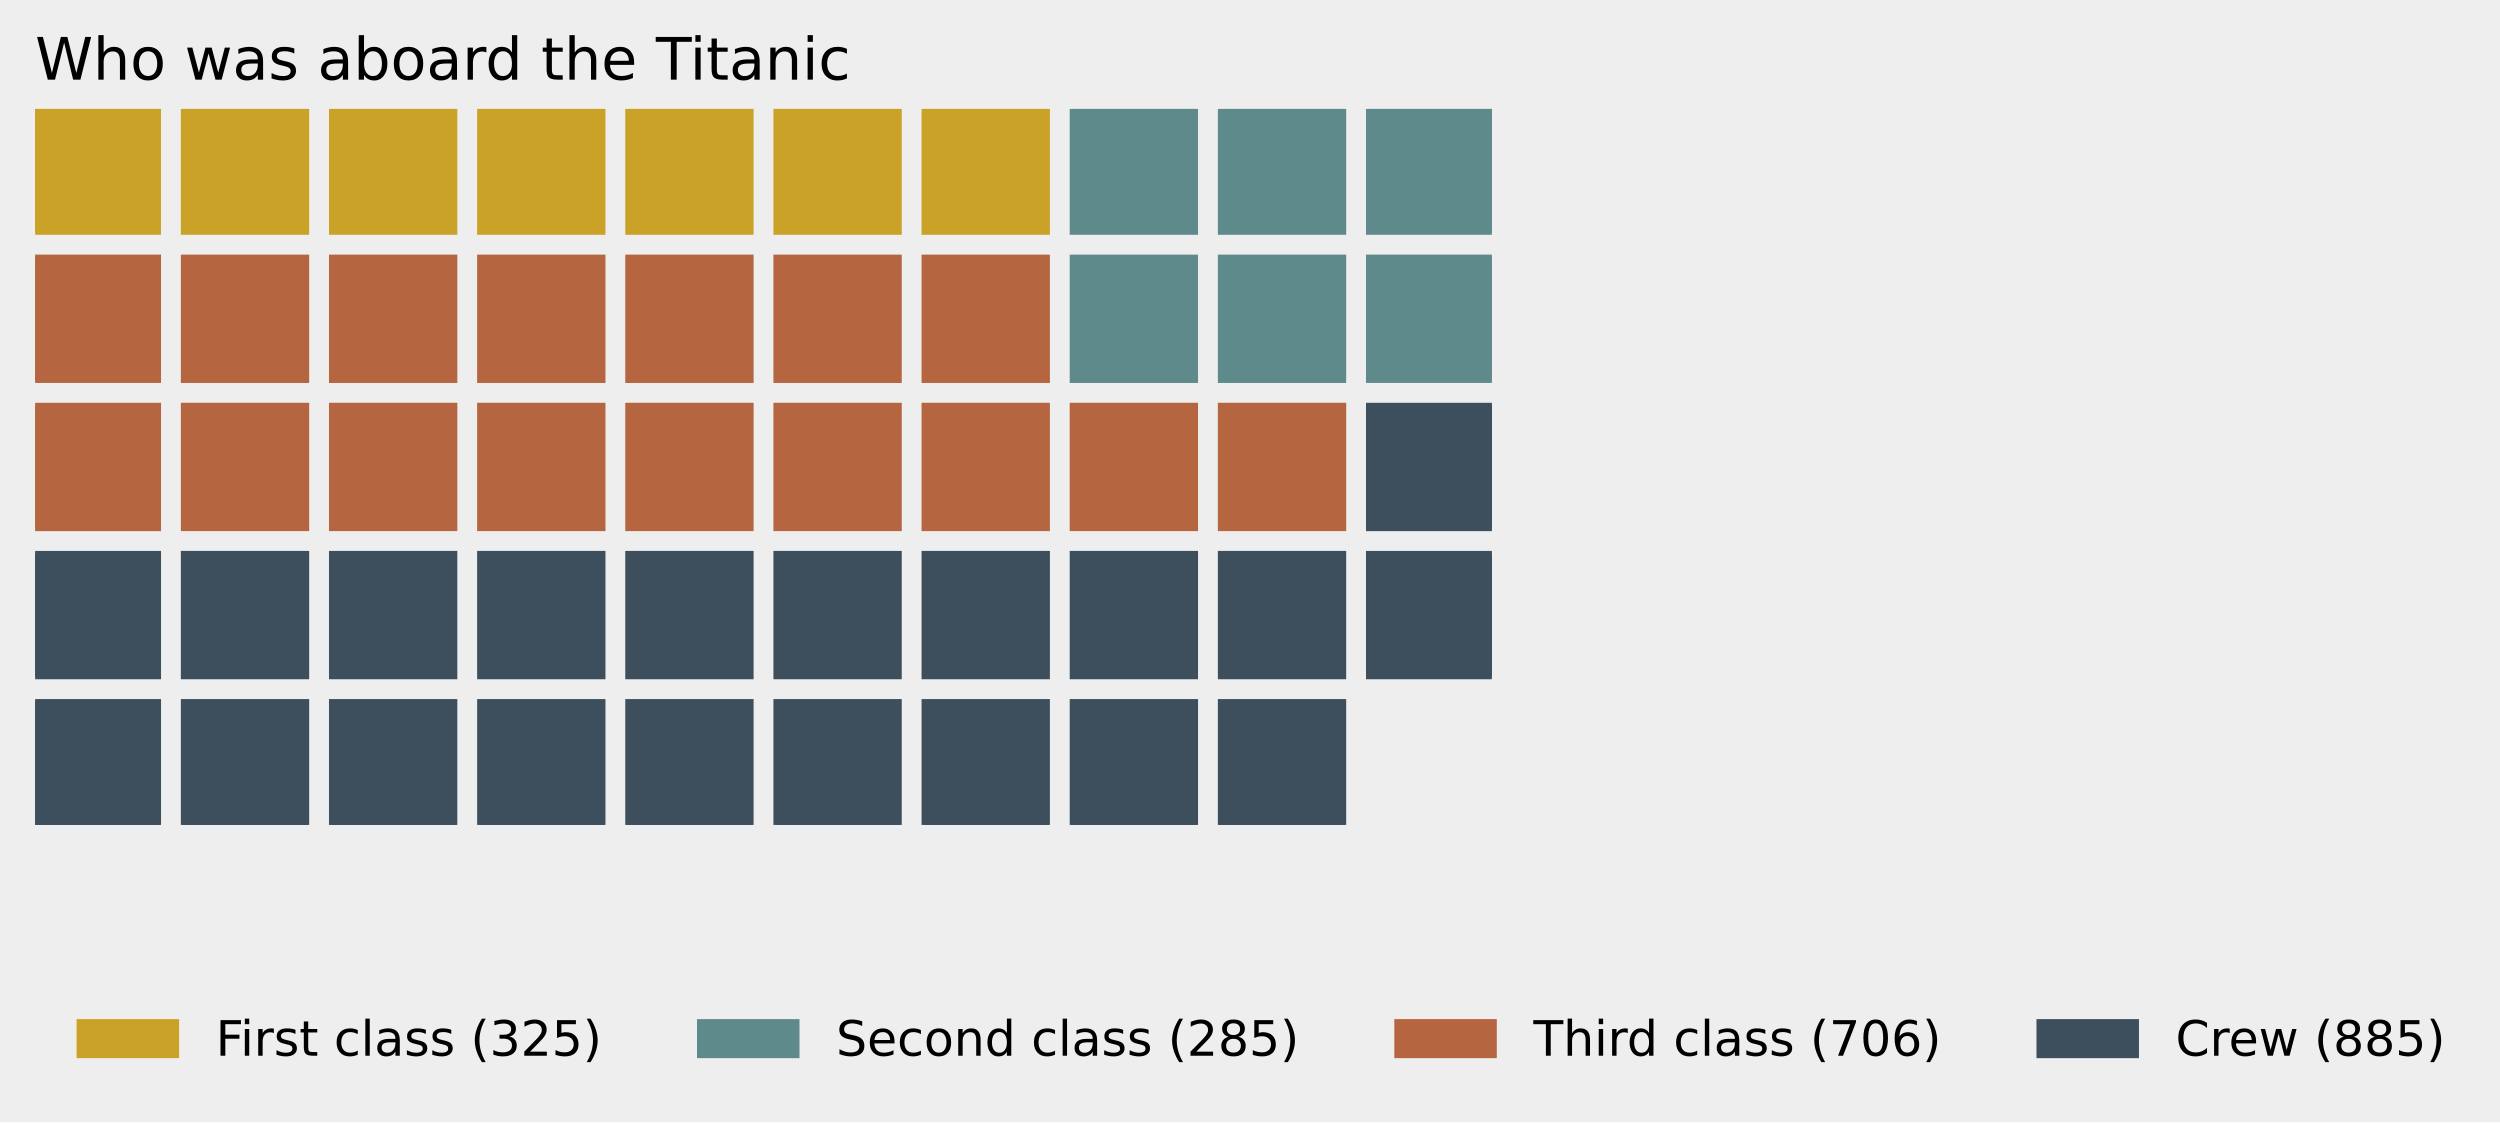
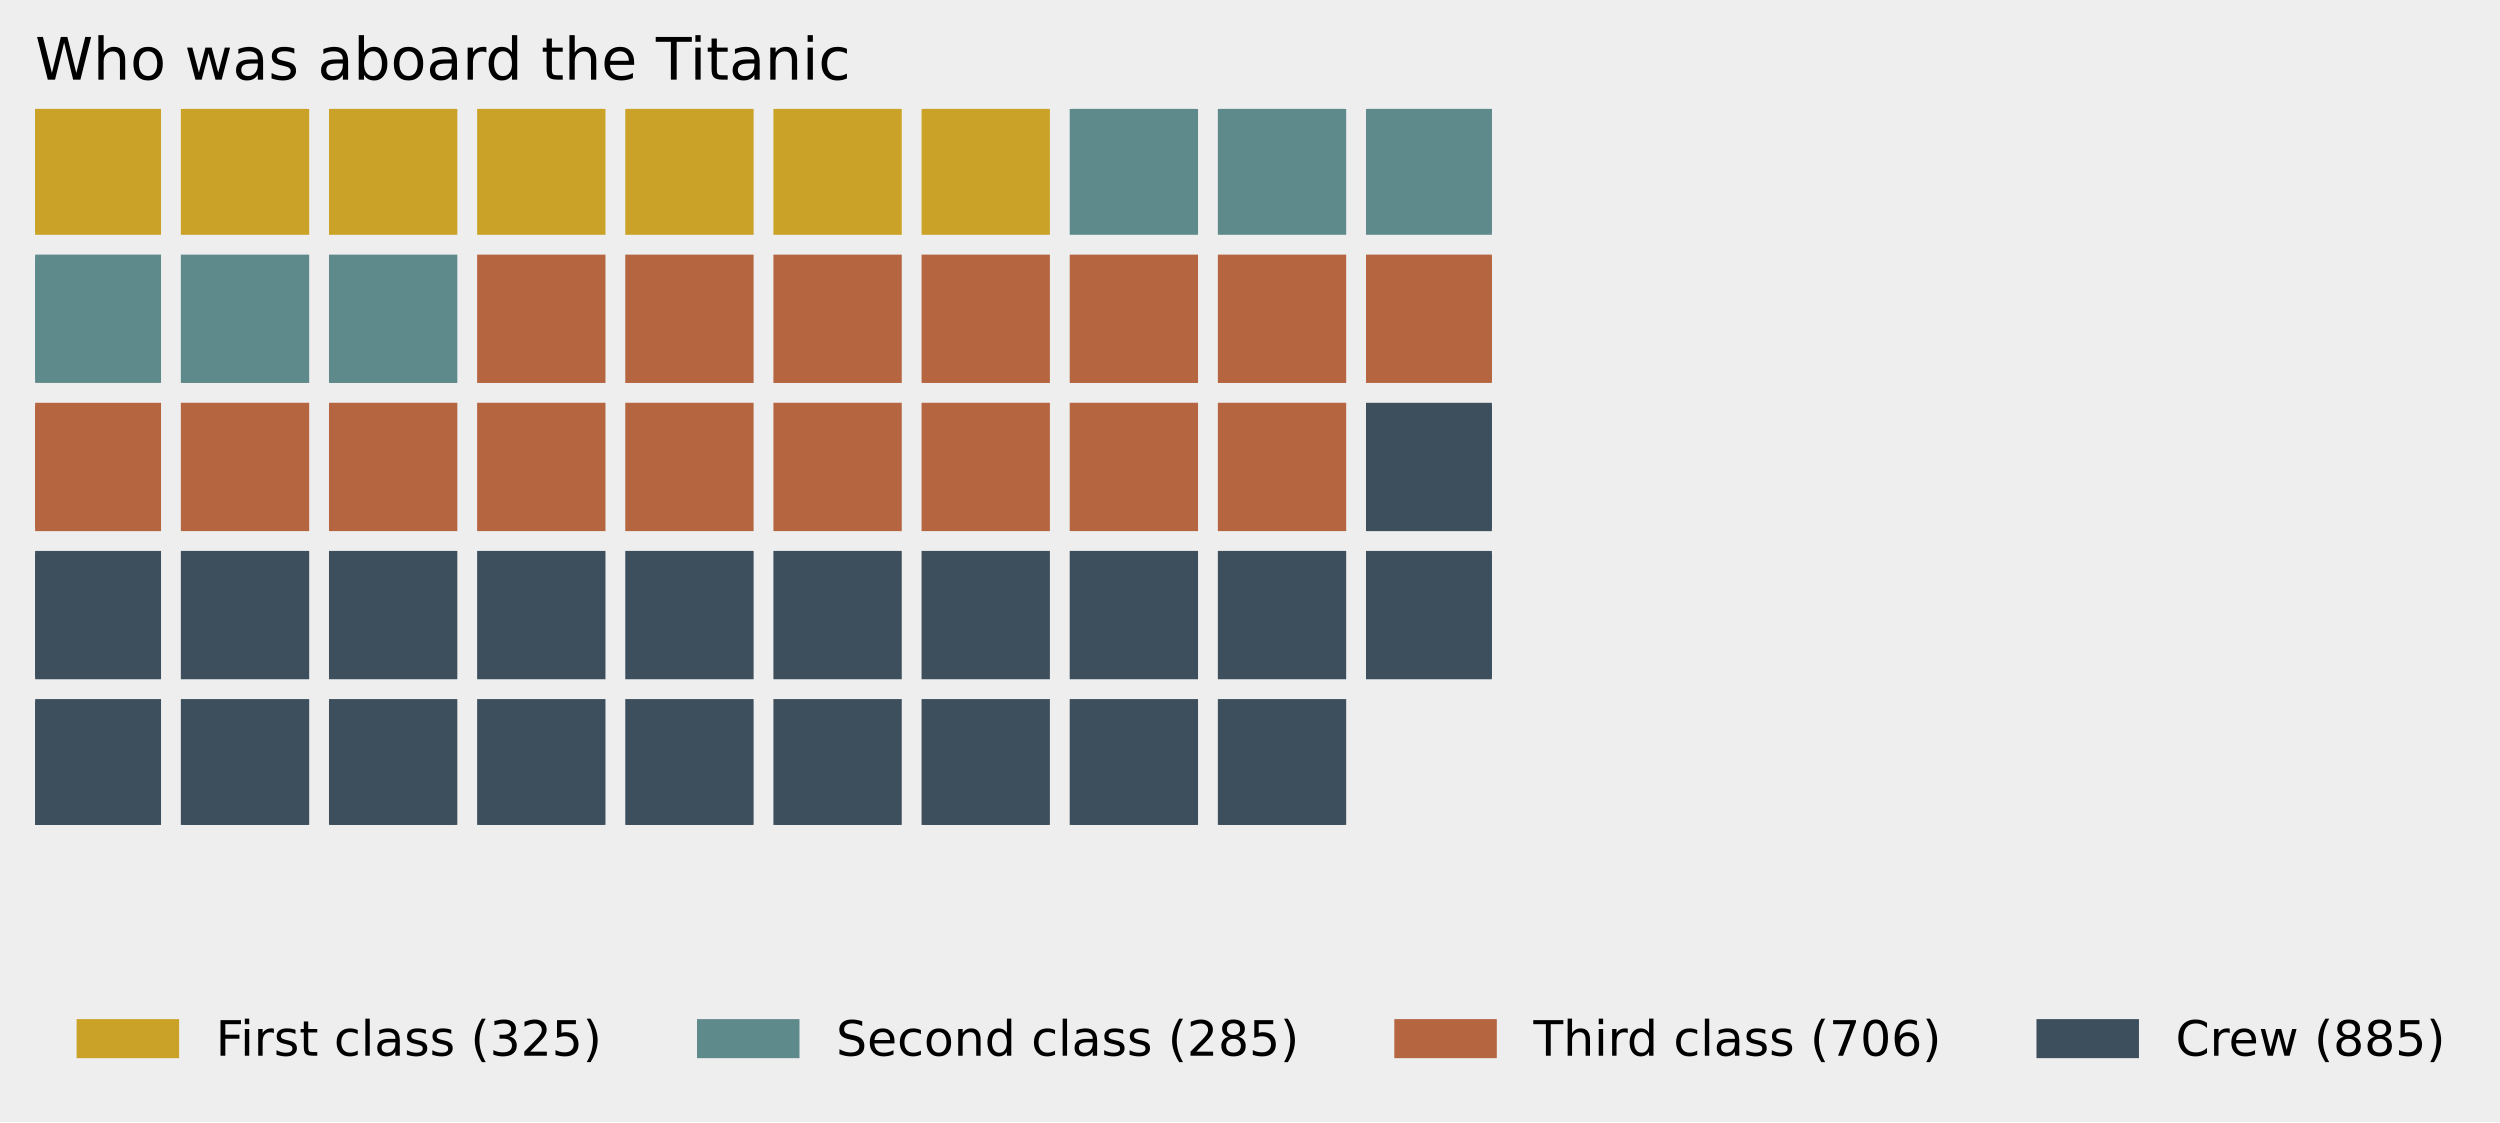
<svg xmlns="http://www.w3.org/2000/svg" xmlns:xlink="http://www.w3.org/1999/xlink" width="512.239pt" height="229.913pt" viewBox="0 0 512.239 229.913" version="1.1">
  <defs>
    <style type="text/css">*{stroke-linejoin: round; stroke-linecap: butt}</style>
  </defs>
  <g id="figure_1">
    <g id="patch_1">
      <path d="M 0 229.913  L 512.239 229.913  L 512.239 0  L 0 0  z " style="fill: #eeeeee" />
    </g>
    <g id="axes_1">
      <g id="patch_2">
-         <path d="M 7.2 47.613  L 32.495 47.613  L 32.495 22.318  L 7.2 22.318  z " clip-path="url(#p6dac1fe10b)" style="fill: #c9a227; stroke: #c9a227; stroke-linejoin: miter" />
+         <path d="M 7.2 47.613  L 32.495 47.613  L 32.495 22.318  L 7.2 22.318  z " clip-path="url(#p209bdee63d)" style="fill: #c9a227; stroke: #c9a227; stroke-linejoin: miter" />
      </g>
      <g id="patch_3">
-         <path d="M 37.554 47.613  L 62.849 47.613  L 62.849 22.318  L 37.554 22.318  z " clip-path="url(#p6dac1fe10b)" style="fill: #c9a227; stroke: #c9a227; stroke-linejoin: miter" />
+         <path d="M 37.554 47.613  L 62.849 47.613  L 62.849 22.318  L 37.554 22.318  z " clip-path="url(#p209bdee63d)" style="fill: #c9a227; stroke: #c9a227; stroke-linejoin: miter" />
      </g>
      <g id="patch_4">
-         <path d="M 67.908 47.613  L 93.203 47.613  L 93.203 22.318  L 67.908 22.318  z " clip-path="url(#p6dac1fe10b)" style="fill: #c9a227; stroke: #c9a227; stroke-linejoin: miter" />
+         <path d="M 67.908 47.613  L 93.203 47.613  L 93.203 22.318  L 67.908 22.318  z " clip-path="url(#p209bdee63d)" style="fill: #c9a227; stroke: #c9a227; stroke-linejoin: miter" />
      </g>
      <g id="patch_5">
-         <path d="M 98.262 47.613  L 123.557 47.613  L 123.557 22.318  L 98.262 22.318  z " clip-path="url(#p6dac1fe10b)" style="fill: #c9a227; stroke: #c9a227; stroke-linejoin: miter" />
+         <path d="M 98.262 47.613  L 123.557 47.613  L 123.557 22.318  L 98.262 22.318  z " clip-path="url(#p209bdee63d)" style="fill: #c9a227; stroke: #c9a227; stroke-linejoin: miter" />
      </g>
      <g id="patch_6">
-         <path d="M 128.616 47.613  L 153.911 47.613  L 153.911 22.318  L 128.616 22.318  z " clip-path="url(#p6dac1fe10b)" style="fill: #c9a227; stroke: #c9a227; stroke-linejoin: miter" />
+         <path d="M 128.616 47.613  L 153.911 47.613  L 153.911 22.318  L 128.616 22.318  z " clip-path="url(#p209bdee63d)" style="fill: #c9a227; stroke: #c9a227; stroke-linejoin: miter" />
      </g>
      <g id="patch_7">
-         <path d="M 158.97 47.613  L 184.265 47.613  L 184.265 22.318  L 158.97 22.318  z " clip-path="url(#p6dac1fe10b)" style="fill: #c9a227; stroke: #c9a227; stroke-linejoin: miter" />
+         <path d="M 158.97 47.613  L 184.265 47.613  L 184.265 22.318  L 158.97 22.318  z " clip-path="url(#p209bdee63d)" style="fill: #c9a227; stroke: #c9a227; stroke-linejoin: miter" />
      </g>
      <g id="patch_8">
-         <path d="M 189.324 47.613  L 214.619 47.613  L 214.619 22.318  L 189.324 22.318  z " clip-path="url(#p6dac1fe10b)" style="fill: #c9a227; stroke: #c9a227; stroke-linejoin: miter" />
+         <path d="M 189.324 47.613  L 214.619 47.613  L 214.619 22.318  L 189.324 22.318  z " clip-path="url(#p209bdee63d)" style="fill: #c9a227; stroke: #c9a227; stroke-linejoin: miter" />
      </g>
      <g id="patch_9">
-         <path d="M 219.678 47.613  L 244.973 47.613  L 244.973 22.318  L 219.678 22.318  z " clip-path="url(#p6dac1fe10b)" style="fill: #5f8a8b; stroke: #5f8a8b; stroke-linejoin: miter" />
+         <path d="M 219.678 47.613  L 244.973 47.613  L 244.973 22.318  L 219.678 22.318  z " clip-path="url(#p209bdee63d)" style="fill: #5f8a8b; stroke: #5f8a8b; stroke-linejoin: miter" />
      </g>
      <g id="patch_10">
-         <path d="M 250.032 47.613  L 275.327 47.613  L 275.327 22.318  L 250.032 22.318  z " clip-path="url(#p6dac1fe10b)" style="fill: #5f8a8b; stroke: #5f8a8b; stroke-linejoin: miter" />
+         <path d="M 250.032 47.613  L 275.327 47.613  L 275.327 22.318  L 250.032 22.318  z " clip-path="url(#p209bdee63d)" style="fill: #5f8a8b; stroke: #5f8a8b; stroke-linejoin: miter" />
      </g>
      <g id="patch_11">
-         <path d="M 280.386 47.613  L 305.681 47.613  L 305.681 22.318  L 280.386 22.318  z " clip-path="url(#p6dac1fe10b)" style="fill: #5f8a8b; stroke: #5f8a8b; stroke-linejoin: miter" />
+         <path d="M 280.386 47.613  L 305.681 47.613  L 305.681 22.318  L 280.386 22.318  z " clip-path="url(#p209bdee63d)" style="fill: #5f8a8b; stroke: #5f8a8b; stroke-linejoin: miter" />
      </g>
      <g id="patch_12">
-         <path d="M 280.386 77.967  L 305.681 77.967  L 305.681 52.672  L 280.386 52.672  z " clip-path="url(#p6dac1fe10b)" style="fill: #5f8a8b; stroke: #5f8a8b; stroke-linejoin: miter" />
+         <path d="M 7.2 77.967  L 32.495 77.967  L 32.495 52.672  L 7.2 52.672  z " clip-path="url(#p209bdee63d)" style="fill: #5f8a8b; stroke: #5f8a8b; stroke-linejoin: miter" />
      </g>
      <g id="patch_13">
-         <path d="M 250.032 77.967  L 275.327 77.967  L 275.327 52.672  L 250.032 52.672  z " clip-path="url(#p6dac1fe10b)" style="fill: #5f8a8b; stroke: #5f8a8b; stroke-linejoin: miter" />
+         <path d="M 37.554 77.967  L 62.849 77.967  L 62.849 52.672  L 37.554 52.672  z " clip-path="url(#p209bdee63d)" style="fill: #5f8a8b; stroke: #5f8a8b; stroke-linejoin: miter" />
      </g>
      <g id="patch_14">
-         <path d="M 219.678 77.967  L 244.973 77.967  L 244.973 52.672  L 219.678 52.672  z " clip-path="url(#p6dac1fe10b)" style="fill: #5f8a8b; stroke: #5f8a8b; stroke-linejoin: miter" />
+         <path d="M 67.908 77.967  L 93.203 77.967  L 93.203 52.672  L 67.908 52.672  z " clip-path="url(#p209bdee63d)" style="fill: #5f8a8b; stroke: #5f8a8b; stroke-linejoin: miter" />
      </g>
      <g id="patch_15">
-         <path d="M 189.324 77.967  L 214.619 77.967  L 214.619 52.672  L 189.324 52.672  z " clip-path="url(#p6dac1fe10b)" style="fill: #b5653f; stroke: #b5653f; stroke-linejoin: miter" />
+         <path d="M 98.262 77.967  L 123.557 77.967  L 123.557 52.672  L 98.262 52.672  z " clip-path="url(#p209bdee63d)" style="fill: #b5653f; stroke: #b5653f; stroke-linejoin: miter" />
      </g>
      <g id="patch_16">
-         <path d="M 158.97 77.967  L 184.265 77.967  L 184.265 52.672  L 158.97 52.672  z " clip-path="url(#p6dac1fe10b)" style="fill: #b5653f; stroke: #b5653f; stroke-linejoin: miter" />
+         <path d="M 128.616 77.967  L 153.911 77.967  L 153.911 52.672  L 128.616 52.672  z " clip-path="url(#p209bdee63d)" style="fill: #b5653f; stroke: #b5653f; stroke-linejoin: miter" />
      </g>
      <g id="patch_17">
-         <path d="M 128.616 77.967  L 153.911 77.967  L 153.911 52.672  L 128.616 52.672  z " clip-path="url(#p6dac1fe10b)" style="fill: #b5653f; stroke: #b5653f; stroke-linejoin: miter" />
+         <path d="M 158.97 77.967  L 184.265 77.967  L 184.265 52.672  L 158.97 52.672  z " clip-path="url(#p209bdee63d)" style="fill: #b5653f; stroke: #b5653f; stroke-linejoin: miter" />
      </g>
      <g id="patch_18">
-         <path d="M 98.262 77.967  L 123.557 77.967  L 123.557 52.672  L 98.262 52.672  z " clip-path="url(#p6dac1fe10b)" style="fill: #b5653f; stroke: #b5653f; stroke-linejoin: miter" />
+         <path d="M 189.324 77.967  L 214.619 77.967  L 214.619 52.672  L 189.324 52.672  z " clip-path="url(#p209bdee63d)" style="fill: #b5653f; stroke: #b5653f; stroke-linejoin: miter" />
      </g>
      <g id="patch_19">
-         <path d="M 67.908 77.967  L 93.203 77.967  L 93.203 52.672  L 67.908 52.672  z " clip-path="url(#p6dac1fe10b)" style="fill: #b5653f; stroke: #b5653f; stroke-linejoin: miter" />
+         <path d="M 219.678 77.967  L 244.973 77.967  L 244.973 52.672  L 219.678 52.672  z " clip-path="url(#p209bdee63d)" style="fill: #b5653f; stroke: #b5653f; stroke-linejoin: miter" />
      </g>
      <g id="patch_20">
-         <path d="M 37.554 77.967  L 62.849 77.967  L 62.849 52.672  L 37.554 52.672  z " clip-path="url(#p6dac1fe10b)" style="fill: #b5653f; stroke: #b5653f; stroke-linejoin: miter" />
+         <path d="M 250.032 77.967  L 275.327 77.967  L 275.327 52.672  L 250.032 52.672  z " clip-path="url(#p209bdee63d)" style="fill: #b5653f; stroke: #b5653f; stroke-linejoin: miter" />
      </g>
      <g id="patch_21">
-         <path d="M 7.2 77.967  L 32.495 77.967  L 32.495 52.672  L 7.2 52.672  z " clip-path="url(#p6dac1fe10b)" style="fill: #b5653f; stroke: #b5653f; stroke-linejoin: miter" />
+         <path d="M 280.386 77.967  L 305.681 77.967  L 305.681 52.672  L 280.386 52.672  z " clip-path="url(#p209bdee63d)" style="fill: #b5653f; stroke: #b5653f; stroke-linejoin: miter" />
      </g>
      <g id="patch_22">
-         <path d="M 7.2 108.321  L 32.495 108.321  L 32.495 83.026  L 7.2 83.026  z " clip-path="url(#p6dac1fe10b)" style="fill: #b5653f; stroke: #b5653f; stroke-linejoin: miter" />
+         <path d="M 7.2 108.321  L 32.495 108.321  L 32.495 83.026  L 7.2 83.026  z " clip-path="url(#p209bdee63d)" style="fill: #b5653f; stroke: #b5653f; stroke-linejoin: miter" />
      </g>
      <g id="patch_23">
-         <path d="M 37.554 108.321  L 62.849 108.321  L 62.849 83.026  L 37.554 83.026  z " clip-path="url(#p6dac1fe10b)" style="fill: #b5653f; stroke: #b5653f; stroke-linejoin: miter" />
+         <path d="M 37.554 108.321  L 62.849 108.321  L 62.849 83.026  L 37.554 83.026  z " clip-path="url(#p209bdee63d)" style="fill: #b5653f; stroke: #b5653f; stroke-linejoin: miter" />
      </g>
      <g id="patch_24">
-         <path d="M 67.908 108.321  L 93.203 108.321  L 93.203 83.026  L 67.908 83.026  z " clip-path="url(#p6dac1fe10b)" style="fill: #b5653f; stroke: #b5653f; stroke-linejoin: miter" />
+         <path d="M 67.908 108.321  L 93.203 108.321  L 93.203 83.026  L 67.908 83.026  z " clip-path="url(#p209bdee63d)" style="fill: #b5653f; stroke: #b5653f; stroke-linejoin: miter" />
      </g>
      <g id="patch_25">
-         <path d="M 98.262 108.321  L 123.557 108.321  L 123.557 83.026  L 98.262 83.026  z " clip-path="url(#p6dac1fe10b)" style="fill: #b5653f; stroke: #b5653f; stroke-linejoin: miter" />
+         <path d="M 98.262 108.321  L 123.557 108.321  L 123.557 83.026  L 98.262 83.026  z " clip-path="url(#p209bdee63d)" style="fill: #b5653f; stroke: #b5653f; stroke-linejoin: miter" />
      </g>
      <g id="patch_26">
-         <path d="M 128.616 108.321  L 153.911 108.321  L 153.911 83.026  L 128.616 83.026  z " clip-path="url(#p6dac1fe10b)" style="fill: #b5653f; stroke: #b5653f; stroke-linejoin: miter" />
+         <path d="M 128.616 108.321  L 153.911 108.321  L 153.911 83.026  L 128.616 83.026  z " clip-path="url(#p209bdee63d)" style="fill: #b5653f; stroke: #b5653f; stroke-linejoin: miter" />
      </g>
      <g id="patch_27">
-         <path d="M 158.97 108.321  L 184.265 108.321  L 184.265 83.026  L 158.97 83.026  z " clip-path="url(#p6dac1fe10b)" style="fill: #b5653f; stroke: #b5653f; stroke-linejoin: miter" />
+         <path d="M 158.97 108.321  L 184.265 108.321  L 184.265 83.026  L 158.97 83.026  z " clip-path="url(#p209bdee63d)" style="fill: #b5653f; stroke: #b5653f; stroke-linejoin: miter" />
      </g>
      <g id="patch_28">
-         <path d="M 189.324 108.321  L 214.619 108.321  L 214.619 83.026  L 189.324 83.026  z " clip-path="url(#p6dac1fe10b)" style="fill: #b5653f; stroke: #b5653f; stroke-linejoin: miter" />
+         <path d="M 189.324 108.321  L 214.619 108.321  L 214.619 83.026  L 189.324 83.026  z " clip-path="url(#p209bdee63d)" style="fill: #b5653f; stroke: #b5653f; stroke-linejoin: miter" />
      </g>
      <g id="patch_29">
-         <path d="M 219.678 108.321  L 244.973 108.321  L 244.973 83.026  L 219.678 83.026  z " clip-path="url(#p6dac1fe10b)" style="fill: #b5653f; stroke: #b5653f; stroke-linejoin: miter" />
+         <path d="M 219.678 108.321  L 244.973 108.321  L 244.973 83.026  L 219.678 83.026  z " clip-path="url(#p209bdee63d)" style="fill: #b5653f; stroke: #b5653f; stroke-linejoin: miter" />
      </g>
      <g id="patch_30">
-         <path d="M 250.032 108.321  L 275.327 108.321  L 275.327 83.026  L 250.032 83.026  z " clip-path="url(#p6dac1fe10b)" style="fill: #b5653f; stroke: #b5653f; stroke-linejoin: miter" />
+         <path d="M 250.032 108.321  L 275.327 108.321  L 275.327 83.026  L 250.032 83.026  z " clip-path="url(#p209bdee63d)" style="fill: #b5653f; stroke: #b5653f; stroke-linejoin: miter" />
      </g>
      <g id="patch_31">
-         <path d="M 280.386 108.321  L 305.681 108.321  L 305.681 83.026  L 280.386 83.026  z " clip-path="url(#p6dac1fe10b)" style="fill: #3d4f5d; stroke: #3d4f5d; stroke-linejoin: miter" />
+         <path d="M 280.386 108.321  L 305.681 108.321  L 305.681 83.026  L 280.386 83.026  z " clip-path="url(#p209bdee63d)" style="fill: #3d4f5d; stroke: #3d4f5d; stroke-linejoin: miter" />
      </g>
      <g id="patch_32">
-         <path d="M 280.386 138.675  L 305.681 138.675  L 305.681 113.38  L 280.386 113.38  z " clip-path="url(#p6dac1fe10b)" style="fill: #3d4f5d; stroke: #3d4f5d; stroke-linejoin: miter" />
+         <path d="M 7.2 138.675  L 32.495 138.675  L 32.495 113.38  L 7.2 113.38  z " clip-path="url(#p209bdee63d)" style="fill: #3d4f5d; stroke: #3d4f5d; stroke-linejoin: miter" />
      </g>
      <g id="patch_33">
-         <path d="M 250.032 138.675  L 275.327 138.675  L 275.327 113.38  L 250.032 113.38  z " clip-path="url(#p6dac1fe10b)" style="fill: #3d4f5d; stroke: #3d4f5d; stroke-linejoin: miter" />
+         <path d="M 37.554 138.675  L 62.849 138.675  L 62.849 113.38  L 37.554 113.38  z " clip-path="url(#p209bdee63d)" style="fill: #3d4f5d; stroke: #3d4f5d; stroke-linejoin: miter" />
      </g>
      <g id="patch_34">
-         <path d="M 219.678 138.675  L 244.973 138.675  L 244.973 113.38  L 219.678 113.38  z " clip-path="url(#p6dac1fe10b)" style="fill: #3d4f5d; stroke: #3d4f5d; stroke-linejoin: miter" />
+         <path d="M 67.908 138.675  L 93.203 138.675  L 93.203 113.38  L 67.908 113.38  z " clip-path="url(#p209bdee63d)" style="fill: #3d4f5d; stroke: #3d4f5d; stroke-linejoin: miter" />
      </g>
      <g id="patch_35">
-         <path d="M 189.324 138.675  L 214.619 138.675  L 214.619 113.38  L 189.324 113.38  z " clip-path="url(#p6dac1fe10b)" style="fill: #3d4f5d; stroke: #3d4f5d; stroke-linejoin: miter" />
+         <path d="M 98.262 138.675  L 123.557 138.675  L 123.557 113.38  L 98.262 113.38  z " clip-path="url(#p209bdee63d)" style="fill: #3d4f5d; stroke: #3d4f5d; stroke-linejoin: miter" />
      </g>
      <g id="patch_36">
-         <path d="M 158.97 138.675  L 184.265 138.675  L 184.265 113.38  L 158.97 113.38  z " clip-path="url(#p6dac1fe10b)" style="fill: #3d4f5d; stroke: #3d4f5d; stroke-linejoin: miter" />
+         <path d="M 128.616 138.675  L 153.911 138.675  L 153.911 113.38  L 128.616 113.38  z " clip-path="url(#p209bdee63d)" style="fill: #3d4f5d; stroke: #3d4f5d; stroke-linejoin: miter" />
      </g>
      <g id="patch_37">
-         <path d="M 128.616 138.675  L 153.911 138.675  L 153.911 113.38  L 128.616 113.38  z " clip-path="url(#p6dac1fe10b)" style="fill: #3d4f5d; stroke: #3d4f5d; stroke-linejoin: miter" />
+         <path d="M 158.97 138.675  L 184.265 138.675  L 184.265 113.38  L 158.97 113.38  z " clip-path="url(#p209bdee63d)" style="fill: #3d4f5d; stroke: #3d4f5d; stroke-linejoin: miter" />
      </g>
      <g id="patch_38">
-         <path d="M 98.262 138.675  L 123.557 138.675  L 123.557 113.38  L 98.262 113.38  z " clip-path="url(#p6dac1fe10b)" style="fill: #3d4f5d; stroke: #3d4f5d; stroke-linejoin: miter" />
+         <path d="M 189.324 138.675  L 214.619 138.675  L 214.619 113.38  L 189.324 113.38  z " clip-path="url(#p209bdee63d)" style="fill: #3d4f5d; stroke: #3d4f5d; stroke-linejoin: miter" />
      </g>
      <g id="patch_39">
-         <path d="M 67.908 138.675  L 93.203 138.675  L 93.203 113.38  L 67.908 113.38  z " clip-path="url(#p6dac1fe10b)" style="fill: #3d4f5d; stroke: #3d4f5d; stroke-linejoin: miter" />
+         <path d="M 219.678 138.675  L 244.973 138.675  L 244.973 113.38  L 219.678 113.38  z " clip-path="url(#p209bdee63d)" style="fill: #3d4f5d; stroke: #3d4f5d; stroke-linejoin: miter" />
      </g>
      <g id="patch_40">
-         <path d="M 37.554 138.675  L 62.849 138.675  L 62.849 113.38  L 37.554 113.38  z " clip-path="url(#p6dac1fe10b)" style="fill: #3d4f5d; stroke: #3d4f5d; stroke-linejoin: miter" />
+         <path d="M 250.032 138.675  L 275.327 138.675  L 275.327 113.38  L 250.032 113.38  z " clip-path="url(#p209bdee63d)" style="fill: #3d4f5d; stroke: #3d4f5d; stroke-linejoin: miter" />
      </g>
      <g id="patch_41">
-         <path d="M 7.2 138.675  L 32.495 138.675  L 32.495 113.38  L 7.2 113.38  z " clip-path="url(#p6dac1fe10b)" style="fill: #3d4f5d; stroke: #3d4f5d; stroke-linejoin: miter" />
+         <path d="M 280.386 138.675  L 305.681 138.675  L 305.681 113.38  L 280.386 113.38  z " clip-path="url(#p209bdee63d)" style="fill: #3d4f5d; stroke: #3d4f5d; stroke-linejoin: miter" />
      </g>
      <g id="patch_42">
-         <path d="M 7.2 169.029  L 32.495 169.029  L 32.495 143.734  L 7.2 143.734  z " clip-path="url(#p6dac1fe10b)" style="fill: #3d4f5d; stroke: #3d4f5d; stroke-linejoin: miter" />
+         <path d="M 7.2 169.029  L 32.495 169.029  L 32.495 143.734  L 7.2 143.734  z " clip-path="url(#p209bdee63d)" style="fill: #3d4f5d; stroke: #3d4f5d; stroke-linejoin: miter" />
      </g>
      <g id="patch_43">
-         <path d="M 37.554 169.029  L 62.849 169.029  L 62.849 143.734  L 37.554 143.734  z " clip-path="url(#p6dac1fe10b)" style="fill: #3d4f5d; stroke: #3d4f5d; stroke-linejoin: miter" />
+         <path d="M 37.554 169.029  L 62.849 169.029  L 62.849 143.734  L 37.554 143.734  z " clip-path="url(#p209bdee63d)" style="fill: #3d4f5d; stroke: #3d4f5d; stroke-linejoin: miter" />
      </g>
      <g id="patch_44">
-         <path d="M 67.908 169.029  L 93.203 169.029  L 93.203 143.734  L 67.908 143.734  z " clip-path="url(#p6dac1fe10b)" style="fill: #3d4f5d; stroke: #3d4f5d; stroke-linejoin: miter" />
+         <path d="M 67.908 169.029  L 93.203 169.029  L 93.203 143.734  L 67.908 143.734  z " clip-path="url(#p209bdee63d)" style="fill: #3d4f5d; stroke: #3d4f5d; stroke-linejoin: miter" />
      </g>
      <g id="patch_45">
-         <path d="M 98.262 169.029  L 123.557 169.029  L 123.557 143.734  L 98.262 143.734  z " clip-path="url(#p6dac1fe10b)" style="fill: #3d4f5d; stroke: #3d4f5d; stroke-linejoin: miter" />
+         <path d="M 98.262 169.029  L 123.557 169.029  L 123.557 143.734  L 98.262 143.734  z " clip-path="url(#p209bdee63d)" style="fill: #3d4f5d; stroke: #3d4f5d; stroke-linejoin: miter" />
      </g>
      <g id="patch_46">
-         <path d="M 128.616 169.029  L 153.911 169.029  L 153.911 143.734  L 128.616 143.734  z " clip-path="url(#p6dac1fe10b)" style="fill: #3d4f5d; stroke: #3d4f5d; stroke-linejoin: miter" />
+         <path d="M 128.616 169.029  L 153.911 169.029  L 153.911 143.734  L 128.616 143.734  z " clip-path="url(#p209bdee63d)" style="fill: #3d4f5d; stroke: #3d4f5d; stroke-linejoin: miter" />
      </g>
      <g id="patch_47">
-         <path d="M 158.97 169.029  L 184.265 169.029  L 184.265 143.734  L 158.97 143.734  z " clip-path="url(#p6dac1fe10b)" style="fill: #3d4f5d; stroke: #3d4f5d; stroke-linejoin: miter" />
+         <path d="M 158.97 169.029  L 184.265 169.029  L 184.265 143.734  L 158.97 143.734  z " clip-path="url(#p209bdee63d)" style="fill: #3d4f5d; stroke: #3d4f5d; stroke-linejoin: miter" />
      </g>
      <g id="patch_48">
-         <path d="M 189.324 169.029  L 214.619 169.029  L 214.619 143.734  L 189.324 143.734  z " clip-path="url(#p6dac1fe10b)" style="fill: #3d4f5d; stroke: #3d4f5d; stroke-linejoin: miter" />
+         <path d="M 189.324 169.029  L 214.619 169.029  L 214.619 143.734  L 189.324 143.734  z " clip-path="url(#p209bdee63d)" style="fill: #3d4f5d; stroke: #3d4f5d; stroke-linejoin: miter" />
      </g>
      <g id="patch_49">
-         <path d="M 219.678 169.029  L 244.973 169.029  L 244.973 143.734  L 219.678 143.734  z " clip-path="url(#p6dac1fe10b)" style="fill: #3d4f5d; stroke: #3d4f5d; stroke-linejoin: miter" />
+         <path d="M 219.678 169.029  L 244.973 169.029  L 244.973 143.734  L 219.678 143.734  z " clip-path="url(#p209bdee63d)" style="fill: #3d4f5d; stroke: #3d4f5d; stroke-linejoin: miter" />
      </g>
      <g id="patch_50">
-         <path d="M 250.032 169.029  L 275.327 169.029  L 275.327 143.734  L 250.032 143.734  z " clip-path="url(#p6dac1fe10b)" style="fill: #3d4f5d; stroke: #3d4f5d; stroke-linejoin: miter" />
+         <path d="M 250.032 169.029  L 275.327 169.029  L 275.327 143.734  L 250.032 143.734  z " clip-path="url(#p209bdee63d)" style="fill: #3d4f5d; stroke: #3d4f5d; stroke-linejoin: miter" />
      </g>
      <g id="text_1">
        <g transform="translate(7.2 16.31812) scale(0.12 -0.12)">
          <defs>
            <path id="DejaVuSans-3a" d="M 213 4666  L 850 4666  L 1831 722  L 2809 4666  L 3519 4666  L 4500 722  L 5478 4666  L 6119 4666  L 4947 0  L 4153 0  L 3169 4050  L 2175 0  L 1381 0  L 213 4666  z " transform="scale(0.015625)" />
            <path id="DejaVuSans-4b" d="M 3513 2113  L 3513 0  L 2938 0  L 2938 2094  Q 2938 2591 2744 2837  Q 2550 3084 2163 3084  Q 1697 3084 1428 2787  Q 1159 2491 1159 1978  L 1159 0  L 581 0  L 581 4863  L 1159 4863  L 1159 2956  Q 1366 3272 1645 3428  Q 1925 3584 2291 3584  Q 2894 3584 3203 3211  Q 3513 2838 3513 2113  z " transform="scale(0.015625)" />
            <path id="DejaVuSans-52" d="M 1959 3097  Q 1497 3097 1228 2736  Q 959 2375 959 1747  Q 959 1119 1226 758  Q 1494 397 1959 397  Q 2419 397 2687 759  Q 2956 1122 2956 1747  Q 2956 2369 2687 2733  Q 2419 3097 1959 3097  z M 1959 3584  Q 2709 3584 3137 3096  Q 3566 2609 3566 1747  Q 3566 888 3137 398  Q 2709 -91 1959 -91  Q 1206 -91 779 398  Q 353 888 353 1747  Q 353 2609 779 3096  Q 1206 3584 1959 3584  z " transform="scale(0.015625)" />
            <path id="DejaVuSans-3" transform="scale(0.015625)" />
            <path id="DejaVuSans-5a" d="M 269 3500  L 844 3500  L 1563 769  L 2278 3500  L 2956 3500  L 3675 769  L 4391 3500  L 4966 3500  L 4050 0  L 3372 0  L 2619 2869  L 1863 0  L 1184 0  L 269 3500  z " transform="scale(0.015625)" />
            <path id="DejaVuSans-44" d="M 2194 1759  Q 1497 1759 1228 1600  Q 959 1441 959 1056  Q 959 750 1161 570  Q 1363 391 1709 391  Q 2188 391 2477 730  Q 2766 1069 2766 1631  L 2766 1759  L 2194 1759  z M 3341 1997  L 3341 0  L 2766 0  L 2766 531  Q 2569 213 2275 61  Q 1981 -91 1556 -91  Q 1019 -91 701 211  Q 384 513 384 1019  Q 384 1609 779 1909  Q 1175 2209 1959 2209  L 2766 2209  L 2766 2266  Q 2766 2663 2505 2880  Q 2244 3097 1772 3097  Q 1472 3097 1187 3025  Q 903 2953 641 2809  L 641 3341  Q 956 3463 1253 3523  Q 1550 3584 1831 3584  Q 2591 3584 2966 3190  Q 3341 2797 3341 1997  z " transform="scale(0.015625)" />
            <path id="DejaVuSans-56" d="M 2834 3397  L 2834 2853  Q 2591 2978 2328 3040  Q 2066 3103 1784 3103  Q 1356 3103 1142 2972  Q 928 2841 928 2578  Q 928 2378 1081 2264  Q 1234 2150 1697 2047  L 1894 2003  Q 2506 1872 2764 1633  Q 3022 1394 3022 966  Q 3022 478 2636 193  Q 2250 -91 1575 -91  Q 1294 -91 989 -36  Q 684 19 347 128  L 347 722  Q 666 556 975 473  Q 1284 391 1588 391  Q 1994 391 2212 530  Q 2431 669 2431 922  Q 2431 1156 2273 1281  Q 2116 1406 1581 1522  L 1381 1569  Q 847 1681 609 1914  Q 372 2147 372 2553  Q 372 3047 722 3315  Q 1072 3584 1716 3584  Q 2034 3584 2315 3537  Q 2597 3491 2834 3397  z " transform="scale(0.015625)" />
            <path id="DejaVuSans-45" d="M 3116 1747  Q 3116 2381 2855 2742  Q 2594 3103 2138 3103  Q 1681 3103 1420 2742  Q 1159 2381 1159 1747  Q 1159 1113 1420 752  Q 1681 391 2138 391  Q 2594 391 2855 752  Q 3116 1113 3116 1747  z M 1159 2969  Q 1341 3281 1617 3432  Q 1894 3584 2278 3584  Q 2916 3584 3314 3078  Q 3713 2572 3713 1747  Q 3713 922 3314 415  Q 2916 -91 2278 -91  Q 1894 -91 1617 61  Q 1341 213 1159 525  L 1159 0  L 581 0  L 581 4863  L 1159 4863  L 1159 2969  z " transform="scale(0.015625)" />
            <path id="DejaVuSans-55" d="M 2631 2963  Q 2534 3019 2420 3045  Q 2306 3072 2169 3072  Q 1681 3072 1420 2755  Q 1159 2438 1159 1844  L 1159 0  L 581 0  L 581 3500  L 1159 3500  L 1159 2956  Q 1341 3275 1631 3429  Q 1922 3584 2338 3584  Q 2397 3584 2469 3576  Q 2541 3569 2628 3553  L 2631 2963  z " transform="scale(0.015625)" />
            <path id="DejaVuSans-47" d="M 2906 2969  L 2906 4863  L 3481 4863  L 3481 0  L 2906 0  L 2906 525  Q 2725 213 2448 61  Q 2172 -91 1784 -91  Q 1150 -91 751 415  Q 353 922 353 1747  Q 353 2572 751 3078  Q 1150 3584 1784 3584  Q 2172 3584 2448 3432  Q 2725 3281 2906 2969  z M 947 1747  Q 947 1113 1208 752  Q 1469 391 1925 391  Q 2381 391 2643 752  Q 2906 1113 2906 1747  Q 2906 2381 2643 2742  Q 2381 3103 1925 3103  Q 1469 3103 1208 2742  Q 947 2381 947 1747  z " transform="scale(0.015625)" />
            <path id="DejaVuSans-57" d="M 1172 4494  L 1172 3500  L 2356 3500  L 2356 3053  L 1172 3053  L 1172 1153  Q 1172 725 1289 603  Q 1406 481 1766 481  L 2356 481  L 2356 0  L 1766 0  Q 1100 0 847 248  Q 594 497 594 1153  L 594 3053  L 172 3053  L 172 3500  L 594 3500  L 594 4494  L 1172 4494  z " transform="scale(0.015625)" />
            <path id="DejaVuSans-48" d="M 3597 1894  L 3597 1613  L 953 1613  Q 991 1019 1311 708  Q 1631 397 2203 397  Q 2534 397 2845 478  Q 3156 559 3463 722  L 3463 178  Q 3153 47 2828 -22  Q 2503 -91 2169 -91  Q 1331 -91 842 396  Q 353 884 353 1716  Q 353 2575 817 3079  Q 1281 3584 2069 3584  Q 2775 3584 3186 3129  Q 3597 2675 3597 1894  z M 3022 2063  Q 3016 2534 2758 2815  Q 2500 3097 2075 3097  Q 1594 3097 1305 2825  Q 1016 2553 972 2059  L 3022 2063  z " transform="scale(0.015625)" />
            <path id="DejaVuSans-37" d="M -19 4666  L 3928 4666  L 3928 4134  L 2272 4134  L 2272 0  L 1638 0  L 1638 4134  L -19 4134  L -19 4666  z " transform="scale(0.015625)" />
            <path id="DejaVuSans-4c" d="M 603 3500  L 1178 3500  L 1178 0  L 603 0  L 603 3500  z M 603 4863  L 1178 4863  L 1178 4134  L 603 4134  L 603 4863  z " transform="scale(0.015625)" />
            <path id="DejaVuSans-51" d="M 3513 2113  L 3513 0  L 2938 0  L 2938 2094  Q 2938 2591 2744 2837  Q 2550 3084 2163 3084  Q 1697 3084 1428 2787  Q 1159 2491 1159 1978  L 1159 0  L 581 0  L 581 3500  L 1159 3500  L 1159 2956  Q 1366 3272 1645 3428  Q 1925 3584 2291 3584  Q 2894 3584 3203 3211  Q 3513 2838 3513 2113  z " transform="scale(0.015625)" />
            <path id="DejaVuSans-46" d="M 3122 3366  L 3122 2828  Q 2878 2963 2633 3030  Q 2388 3097 2138 3097  Q 1578 3097 1268 2742  Q 959 2388 959 1747  Q 959 1106 1268 751  Q 1578 397 2138 397  Q 2388 397 2633 464  Q 2878 531 3122 666  L 3122 134  Q 2881 22 2623 -34  Q 2366 -91 2075 -91  Q 1284 -91 818 406  Q 353 903 353 1747  Q 353 2603 823 3093  Q 1294 3584 2113 3584  Q 2378 3584 2631 3529  Q 2884 3475 3122 3366  z " transform="scale(0.015625)" />
          </defs>
          <use xlink:href="#DejaVuSans-3a" />
          <use xlink:href="#DejaVuSans-4b" transform="translate(98.875 0)" />
          <use xlink:href="#DejaVuSans-52" transform="translate(162.25 0)" />
          <use xlink:href="#DejaVuSans-3" transform="translate(223.4375 0)" />
          <use xlink:href="#DejaVuSans-5a" transform="translate(255.2188 0)" />
          <use xlink:href="#DejaVuSans-44" transform="translate(337 0)" />
          <use xlink:href="#DejaVuSans-56" transform="translate(398.2812 0)" />
          <use xlink:href="#DejaVuSans-3" transform="translate(450.375 0)" />
          <use xlink:href="#DejaVuSans-44" transform="translate(482.1562 0)" />
          <use xlink:href="#DejaVuSans-45" transform="translate(543.4375 0)" />
          <use xlink:href="#DejaVuSans-52" transform="translate(606.9219 0)" />
          <use xlink:href="#DejaVuSans-44" transform="translate(668.1094 0)" />
          <use xlink:href="#DejaVuSans-55" transform="translate(729.3906 0)" />
          <use xlink:href="#DejaVuSans-47" transform="translate(768.75 0)" />
          <use xlink:href="#DejaVuSans-3" transform="translate(832.2344 0)" />
          <use xlink:href="#DejaVuSans-57" transform="translate(864.0156 0)" />
          <use xlink:href="#DejaVuSans-4b" transform="translate(903.2188 0)" />
          <use xlink:href="#DejaVuSans-48" transform="translate(966.5938 0)" />
          <use xlink:href="#DejaVuSans-3" transform="translate(1028.125 0)" />
          <use xlink:href="#DejaVuSans-37" transform="translate(1059.906 0)" />
          <use xlink:href="#DejaVuSans-4c" transform="translate(1117.906 0)" />
          <use xlink:href="#DejaVuSans-57" transform="translate(1145.688 0)" />
          <use xlink:href="#DejaVuSans-44" transform="translate(1184.891 0)" />
          <use xlink:href="#DejaVuSans-51" transform="translate(1246.172 0)" />
          <use xlink:href="#DejaVuSans-4c" transform="translate(1309.547 0)" />
          <use xlink:href="#DejaVuSans-46" transform="translate(1337.328 0)" />
        </g>
      </g>
      <g id="legend_1">
        <g id="patch_51">
          <path d="M 14.2 222.713  L 503.039 222.713  Q 505.039 222.713 505.039 220.713  L 505.039 206.713  Q 505.039 204.713 503.039 204.713  L 14.2 204.713  Q 12.2 204.713 12.2 206.713  L 12.2 220.713  Q 12.2 222.713 14.2 222.713  L 14.2 222.713  z " style="fill: none; opacity: 0" />
        </g>
        <g id="patch_52">
          <path d="M 16.2 216.311  L 36.2 216.311  L 36.2 209.311  L 16.2 209.311  z " style="fill: #c9a227; stroke: #c9a227; stroke-linejoin: miter" />
        </g>
        <g id="text_2">
          <g transform="translate(44.2 216.3111) scale(0.1 -0.1)">
            <defs>
              <path id="DejaVuSans-29" d="M 628 4666  L 3309 4666  L 3309 4134  L 1259 4134  L 1259 2759  L 3109 2759  L 3109 2228  L 1259 2228  L 1259 0  L 628 0  L 628 4666  z " transform="scale(0.015625)" />
              <path id="DejaVuSans-4f" d="M 603 4863  L 1178 4863  L 1178 0  L 603 0  L 603 4863  z " transform="scale(0.015625)" />
              <path id="DejaVuSans-b" d="M 1984 4856  Q 1566 4138 1362 3434  Q 1159 2731 1159 2009  Q 1159 1288 1364 580  Q 1569 -128 1984 -844  L 1484 -844  Q 1016 -109 783 600  Q 550 1309 550 2009  Q 550 2706 781 3412  Q 1013 4119 1484 4856  L 1984 4856  z " transform="scale(0.015625)" />
              <path id="DejaVuSans-16" d="M 2597 2516  Q 3050 2419 3304 2112  Q 3559 1806 3559 1356  Q 3559 666 3084 287  Q 2609 -91 1734 -91  Q 1441 -91 1130 -33  Q 819 25 488 141  L 488 750  Q 750 597 1062 519  Q 1375 441 1716 441  Q 2309 441 2620 675  Q 2931 909 2931 1356  Q 2931 1769 2642 2001  Q 2353 2234 1838 2234  L 1294 2234  L 1294 2753  L 1863 2753  Q 2328 2753 2575 2939  Q 2822 3125 2822 3475  Q 2822 3834 2567 4026  Q 2313 4219 1838 4219  Q 1578 4219 1281 4162  Q 984 4106 628 3988  L 628 4550  Q 988 4650 1302 4700  Q 1616 4750 1894 4750  Q 2613 4750 3031 4423  Q 3450 4097 3450 3541  Q 3450 3153 3228 2886  Q 3006 2619 2597 2516  z " transform="scale(0.015625)" />
              <path id="DejaVuSans-15" d="M 1228 531  L 3431 531  L 3431 0  L 469 0  L 469 531  Q 828 903 1448 1529  Q 2069 2156 2228 2338  Q 2531 2678 2651 2914  Q 2772 3150 2772 3378  Q 2772 3750 2511 3984  Q 2250 4219 1831 4219  Q 1534 4219 1204 4116  Q 875 4013 500 3803  L 500 4441  Q 881 4594 1212 4672  Q 1544 4750 1819 4750  Q 2544 4750 2975 4387  Q 3406 4025 3406 3419  Q 3406 3131 3298 2873  Q 3191 2616 2906 2266  Q 2828 2175 2409 1742  Q 1991 1309 1228 531  z " transform="scale(0.015625)" />
              <path id="DejaVuSans-18" d="M 691 4666  L 3169 4666  L 3169 4134  L 1269 4134  L 1269 2991  Q 1406 3038 1543 3061  Q 1681 3084 1819 3084  Q 2600 3084 3056 2656  Q 3513 2228 3513 1497  Q 3513 744 3044 326  Q 2575 -91 1722 -91  Q 1428 -91 1123 -41  Q 819 9 494 109  L 494 744  Q 775 591 1075 516  Q 1375 441 1709 441  Q 2250 441 2565 725  Q 2881 1009 2881 1497  Q 2881 1984 2565 2268  Q 2250 2553 1709 2553  Q 1456 2553 1204 2497  Q 953 2441 691 2322  L 691 4666  z " transform="scale(0.015625)" />
              <path id="DejaVuSans-c" d="M 513 4856  L 1013 4856  Q 1481 4119 1714 3412  Q 1947 2706 1947 2009  Q 1947 1309 1714 600  Q 1481 -109 1013 -844  L 513 -844  Q 928 -128 1133 580  Q 1338 1288 1338 2009  Q 1338 2731 1133 3434  Q 928 4138 513 4856  z " transform="scale(0.015625)" />
            </defs>
            <use xlink:href="#DejaVuSans-29" />
            <use xlink:href="#DejaVuSans-4c" transform="translate(50.23438 0)" />
            <use xlink:href="#DejaVuSans-55" transform="translate(78.01562 0)" />
            <use xlink:href="#DejaVuSans-56" transform="translate(119.125 0)" />
            <use xlink:href="#DejaVuSans-57" transform="translate(171.2188 0)" />
            <use xlink:href="#DejaVuSans-3" transform="translate(210.4219 0)" />
            <use xlink:href="#DejaVuSans-46" transform="translate(242.2031 0)" />
            <use xlink:href="#DejaVuSans-4f" transform="translate(297.1875 0)" />
            <use xlink:href="#DejaVuSans-44" transform="translate(324.9688 0)" />
            <use xlink:href="#DejaVuSans-56" transform="translate(386.25 0)" />
            <use xlink:href="#DejaVuSans-56" transform="translate(438.3438 0)" />
            <use xlink:href="#DejaVuSans-3" transform="translate(490.4375 0)" />
            <use xlink:href="#DejaVuSans-b" transform="translate(522.2188 0)" />
            <use xlink:href="#DejaVuSans-16" transform="translate(561.2344 0)" />
            <use xlink:href="#DejaVuSans-15" transform="translate(624.8594 0)" />
            <use xlink:href="#DejaVuSans-18" transform="translate(688.4844 0)" />
            <use xlink:href="#DejaVuSans-c" transform="translate(752.1094 0)" />
          </g>
        </g>
        <g id="patch_53">
          <path d="M 143.312 216.311  L 163.312 216.311  L 163.312 209.311  L 143.312 209.311  z " style="fill: #5f8a8b; stroke: #5f8a8b; stroke-linejoin: miter" />
        </g>
        <g id="text_3">
          <g transform="translate(171.3125 216.3111) scale(0.1 -0.1)">
            <defs>
              <path id="DejaVuSans-36" d="M 3425 4513  L 3425 3897  Q 3066 4069 2747 4153  Q 2428 4238 2131 4238  Q 1616 4238 1336 4038  Q 1056 3838 1056 3469  Q 1056 3159 1242 3001  Q 1428 2844 1947 2747  L 2328 2669  Q 3034 2534 3370 2195  Q 3706 1856 3706 1288  Q 3706 609 3251 259  Q 2797 -91 1919 -91  Q 1588 -91 1214 -16  Q 841 59 441 206  L 441 856  Q 825 641 1194 531  Q 1563 422 1919 422  Q 2459 422 2753 634  Q 3047 847 3047 1241  Q 3047 1584 2836 1778  Q 2625 1972 2144 2069  L 1759 2144  Q 1053 2284 737 2584  Q 422 2884 422 3419  Q 422 4038 858 4394  Q 1294 4750 2059 4750  Q 2388 4750 2728 4690  Q 3069 4631 3425 4513  z " transform="scale(0.015625)" />
              <path id="DejaVuSans-1b" d="M 2034 2216  Q 1584 2216 1326 1975  Q 1069 1734 1069 1313  Q 1069 891 1326 650  Q 1584 409 2034 409  Q 2484 409 2743 651  Q 3003 894 3003 1313  Q 3003 1734 2745 1975  Q 2488 2216 2034 2216  z M 1403 2484  Q 997 2584 770 2862  Q 544 3141 544 3541  Q 544 4100 942 4425  Q 1341 4750 2034 4750  Q 2731 4750 3128 4425  Q 3525 4100 3525 3541  Q 3525 3141 3298 2862  Q 3072 2584 2669 2484  Q 3125 2378 3379 2068  Q 3634 1759 3634 1313  Q 3634 634 3220 271  Q 2806 -91 2034 -91  Q 1263 -91 848 271  Q 434 634 434 1313  Q 434 1759 690 2068  Q 947 2378 1403 2484  z M 1172 3481  Q 1172 3119 1398 2916  Q 1625 2713 2034 2713  Q 2441 2713 2670 2916  Q 2900 3119 2900 3481  Q 2900 3844 2670 4047  Q 2441 4250 2034 4250  Q 1625 4250 1398 4047  Q 1172 3844 1172 3481  z " transform="scale(0.015625)" />
            </defs>
            <use xlink:href="#DejaVuSans-36" />
            <use xlink:href="#DejaVuSans-48" transform="translate(63.48438 0)" />
            <use xlink:href="#DejaVuSans-46" transform="translate(125.0156 0)" />
            <use xlink:href="#DejaVuSans-52" transform="translate(180 0)" />
            <use xlink:href="#DejaVuSans-51" transform="translate(241.1875 0)" />
            <use xlink:href="#DejaVuSans-47" transform="translate(304.5625 0)" />
            <use xlink:href="#DejaVuSans-3" transform="translate(368.0469 0)" />
            <use xlink:href="#DejaVuSans-46" transform="translate(399.8281 0)" />
            <use xlink:href="#DejaVuSans-4f" transform="translate(454.8125 0)" />
            <use xlink:href="#DejaVuSans-44" transform="translate(482.5938 0)" />
            <use xlink:href="#DejaVuSans-56" transform="translate(543.875 0)" />
            <use xlink:href="#DejaVuSans-56" transform="translate(595.9688 0)" />
            <use xlink:href="#DejaVuSans-3" transform="translate(648.0625 0)" />
            <use xlink:href="#DejaVuSans-b" transform="translate(679.8438 0)" />
            <use xlink:href="#DejaVuSans-15" transform="translate(718.8594 0)" />
            <use xlink:href="#DejaVuSans-1b" transform="translate(782.4844 0)" />
            <use xlink:href="#DejaVuSans-18" transform="translate(846.1094 0)" />
            <use xlink:href="#DejaVuSans-c" transform="translate(909.7344 0)" />
          </g>
        </g>
        <g id="patch_54">
          <path d="M 286.188 216.311  L 306.188 216.311  L 306.188 209.311  L 286.188 209.311  z " style="fill: #b5653f; stroke: #b5653f; stroke-linejoin: miter" />
        </g>
        <g id="text_4">
          <g transform="translate(314.1875 216.3111) scale(0.1 -0.1)">
            <defs>
              <path id="DejaVuSans-1a" d="M 525 4666  L 3525 4666  L 3525 4397  L 1831 0  L 1172 0  L 2766 4134  L 525 4134  L 525 4666  z " transform="scale(0.015625)" />
              <path id="DejaVuSans-13" d="M 2034 4250  Q 1547 4250 1301 3770  Q 1056 3291 1056 2328  Q 1056 1369 1301 889  Q 1547 409 2034 409  Q 2525 409 2770 889  Q 3016 1369 3016 2328  Q 3016 3291 2770 3770  Q 2525 4250 2034 4250  z M 2034 4750  Q 2819 4750 3233 4129  Q 3647 3509 3647 2328  Q 3647 1150 3233 529  Q 2819 -91 2034 -91  Q 1250 -91 836 529  Q 422 1150 422 2328  Q 422 3509 836 4129  Q 1250 4750 2034 4750  z " transform="scale(0.015625)" />
              <path id="DejaVuSans-19" d="M 2113 2584  Q 1688 2584 1439 2293  Q 1191 2003 1191 1497  Q 1191 994 1439 701  Q 1688 409 2113 409  Q 2538 409 2786 701  Q 3034 994 3034 1497  Q 3034 2003 2786 2293  Q 2538 2584 2113 2584  z M 3366 4563  L 3366 3988  Q 3128 4100 2886 4159  Q 2644 4219 2406 4219  Q 1781 4219 1451 3797  Q 1122 3375 1075 2522  Q 1259 2794 1537 2939  Q 1816 3084 2150 3084  Q 2853 3084 3261 2657  Q 3669 2231 3669 1497  Q 3669 778 3244 343  Q 2819 -91 2113 -91  Q 1303 -91 875 529  Q 447 1150 447 2328  Q 447 3434 972 4092  Q 1497 4750 2381 4750  Q 2619 4750 2861 4703  Q 3103 4656 3366 4563  z " transform="scale(0.015625)" />
            </defs>
            <use xlink:href="#DejaVuSans-37" />
            <use xlink:href="#DejaVuSans-4b" transform="translate(61.07812 0)" />
            <use xlink:href="#DejaVuSans-4c" transform="translate(124.4531 0)" />
            <use xlink:href="#DejaVuSans-55" transform="translate(152.2344 0)" />
            <use xlink:href="#DejaVuSans-47" transform="translate(191.5938 0)" />
            <use xlink:href="#DejaVuSans-3" transform="translate(255.0781 0)" />
            <use xlink:href="#DejaVuSans-46" transform="translate(286.8594 0)" />
            <use xlink:href="#DejaVuSans-4f" transform="translate(341.8438 0)" />
            <use xlink:href="#DejaVuSans-44" transform="translate(369.625 0)" />
            <use xlink:href="#DejaVuSans-56" transform="translate(430.9062 0)" />
            <use xlink:href="#DejaVuSans-56" transform="translate(483 0)" />
            <use xlink:href="#DejaVuSans-3" transform="translate(535.0938 0)" />
            <use xlink:href="#DejaVuSans-b" transform="translate(566.875 0)" />
            <use xlink:href="#DejaVuSans-1a" transform="translate(605.8906 0)" />
            <use xlink:href="#DejaVuSans-13" transform="translate(669.5156 0)" />
            <use xlink:href="#DejaVuSans-19" transform="translate(733.1406 0)" />
            <use xlink:href="#DejaVuSans-c" transform="translate(796.7656 0)" />
          </g>
        </g>
        <g id="patch_55">
          <path d="M 417.766 216.311  L 437.766 216.311  L 437.766 209.311  L 417.766 209.311  z " style="fill: #3d4f5d; stroke: #3d4f5d; stroke-linejoin: miter" />
        </g>
        <g id="text_5">
          <g transform="translate(445.7656 216.3111) scale(0.1 -0.1)">
            <defs>
              <path id="DejaVuSans-26" d="M 4122 4306  L 4122 3641  Q 3803 3938 3442 4084  Q 3081 4231 2675 4231  Q 1875 4231 1450 3742  Q 1025 3253 1025 2328  Q 1025 1406 1450 917  Q 1875 428 2675 428  Q 3081 428 3442 575  Q 3803 722 4122 1019  L 4122 359  Q 3791 134 3420 21  Q 3050 -91 2638 -91  Q 1578 -91 968 557  Q 359 1206 359 2328  Q 359 3453 968 4101  Q 1578 4750 2638 4750  Q 3056 4750 3426 4639  Q 3797 4528 4122 4306  z " transform="scale(0.015625)" />
            </defs>
            <use xlink:href="#DejaVuSans-26" />
            <use xlink:href="#DejaVuSans-55" transform="translate(69.82812 0)" />
            <use xlink:href="#DejaVuSans-48" transform="translate(108.7344 0)" />
            <use xlink:href="#DejaVuSans-5a" transform="translate(170.2656 0)" />
            <use xlink:href="#DejaVuSans-3" transform="translate(252.0469 0)" />
            <use xlink:href="#DejaVuSans-b" transform="translate(283.8281 0)" />
            <use xlink:href="#DejaVuSans-1b" transform="translate(322.8438 0)" />
            <use xlink:href="#DejaVuSans-1b" transform="translate(386.4688 0)" />
            <use xlink:href="#DejaVuSans-18" transform="translate(450.0938 0)" />
            <use xlink:href="#DejaVuSans-c" transform="translate(513.7188 0)" />
          </g>
        </g>
      </g>
    </g>
  </g>
  <defs>
-     <clipPath id="p6dac1fe10b">
+     <clipPath id="p209bdee63d">
      <rect x="7.2" y="22.318" width="298.481" height="146.711" />
    </clipPath>
  </defs>
</svg>
